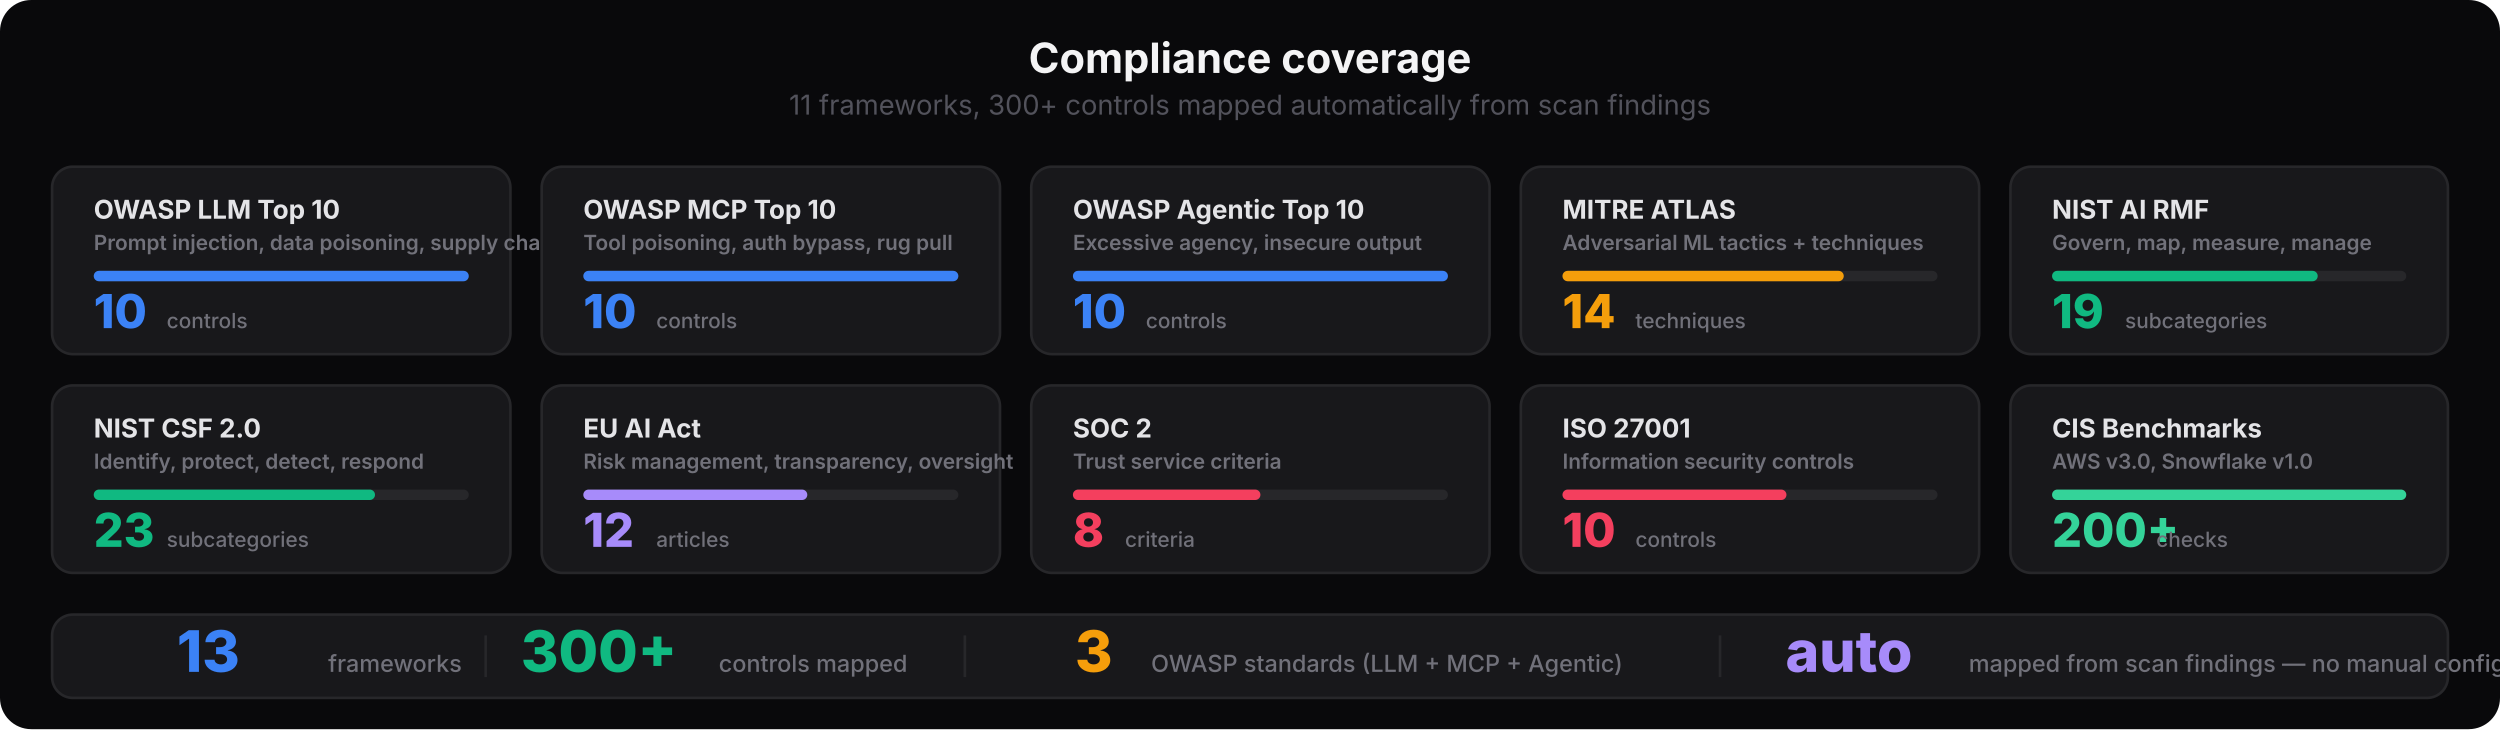
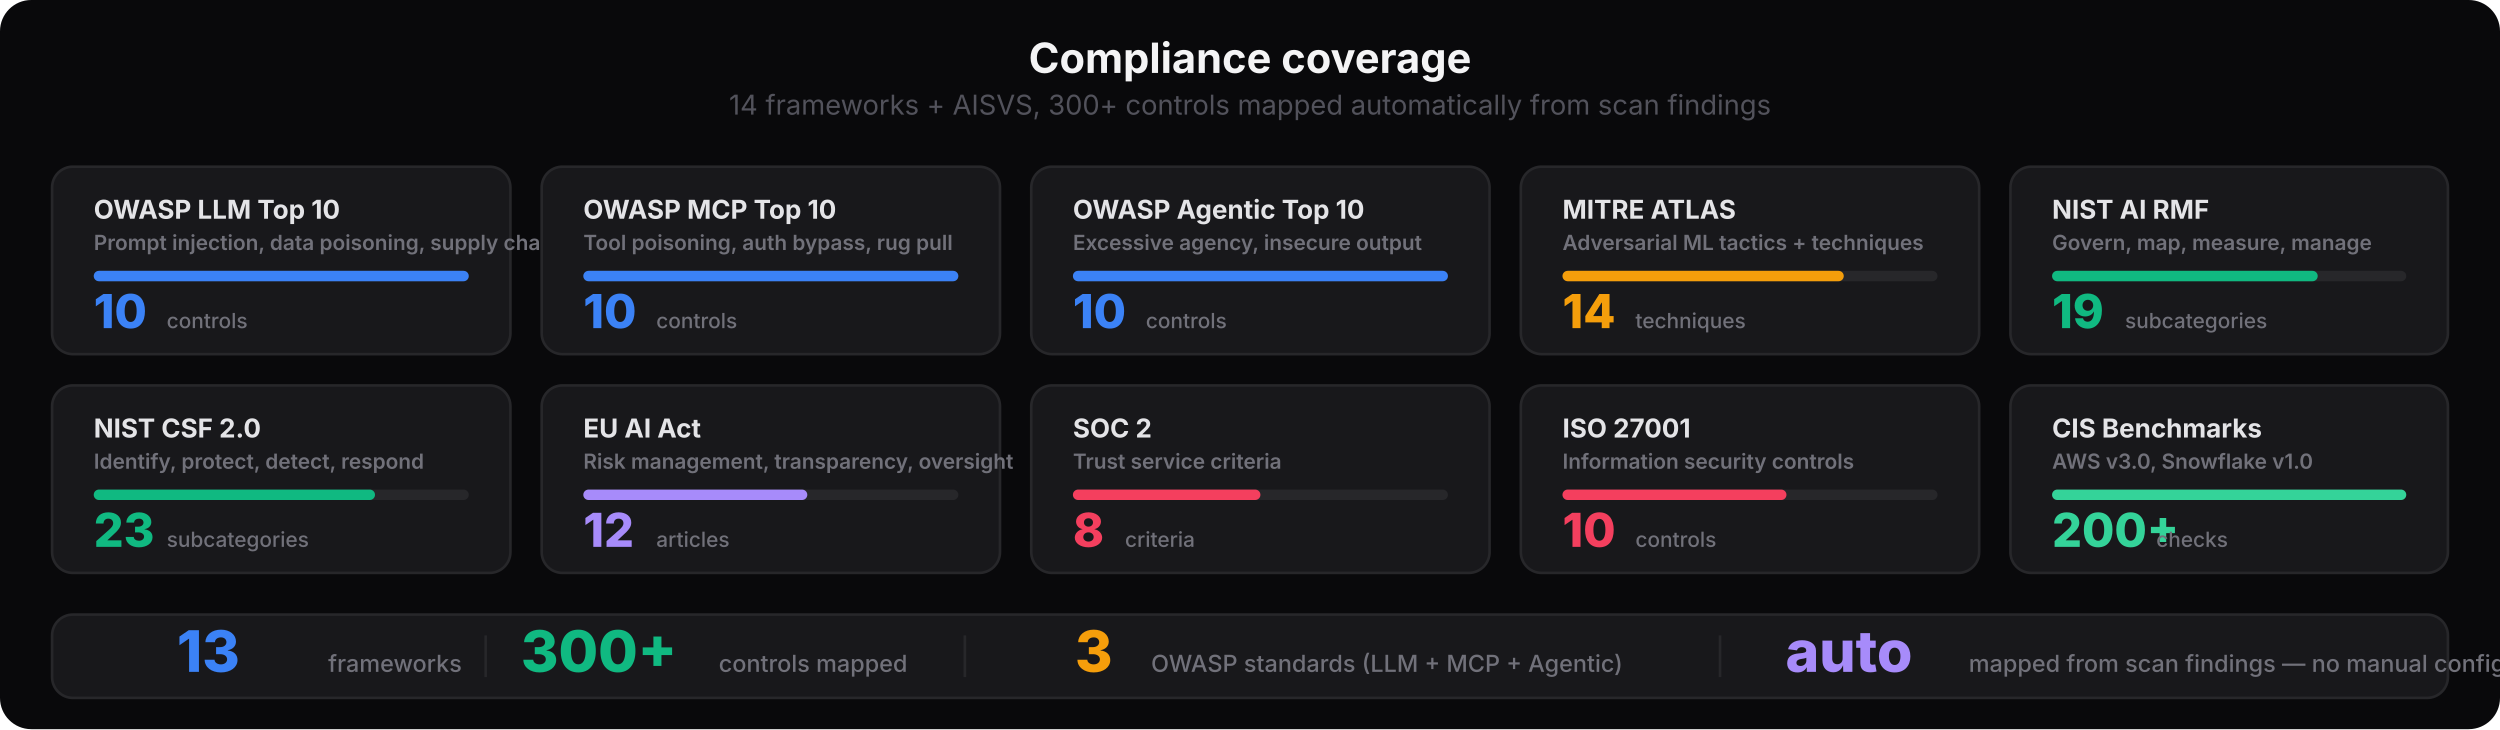
<svg xmlns="http://www.w3.org/2000/svg" viewBox="0 0 960 280" fill="none">
  <style>
    text { font-family: system-ui, -apple-system, 'Segoe UI', sans-serif; }
    .title { font-size: 16px; font-weight: 700; fill: #f4f4f5; }
    .subtitle { font-size: 10.5px; font-weight: 400; fill: #52525b; }
    .fw-name { font-size: 10px; font-weight: 700; fill: #e4e4e7; }
    .fw-code { font-size: 8px; font-weight: 600; fill: #71717a; }
    .fw-count { font-size: 18px; font-weight: 800; }
    .fw-label { font-size: 8px; font-weight: 500; fill: #71717a; }
    .bar-bg { fill: #27272a; }
    .summary-num { font-size: 22px; font-weight: 800; }
    .summary-label { font-size: 9px; font-weight: 500; fill: #71717a; }
  </style>
  <rect width="960" height="280" rx="12" fill="#09090b" />
  <text x="480" y="28" text-anchor="middle" class="title">Compliance coverage</text>
-   <text x="480" y="44" text-anchor="middle" class="subtitle">11 frameworks, 300+ controls mapped automatically from scan findings</text>
+   <text x="480" y="44" text-anchor="middle" class="subtitle">14 frameworks + AISVS, 300+ controls mapped automatically from scan findings</text>
  <rect x="20" y="64" width="176" height="72" rx="8" fill="#18181b" stroke="#27272a" stroke-width="1" />
  <text x="36" y="84" class="fw-name">OWASP LLM Top 10</text>
  <text x="36" y="96" class="fw-code">Prompt injection, data poisoning, supply chain</text>
  <rect x="36" y="104" width="144" height="4" rx="2" class="bar-bg" />
  <rect x="36" y="104" width="144" height="4" rx="2" fill="#3b82f6" />
  <text x="36" y="126" class="fw-count" fill="#3b82f6">10</text>
  <text x="64" y="126" class="fw-label">controls</text>
  <rect x="208" y="64" width="176" height="72" rx="8" fill="#18181b" stroke="#27272a" stroke-width="1" />
  <text x="224" y="84" class="fw-name">OWASP MCP Top 10</text>
  <text x="224" y="96" class="fw-code">Tool poisoning, auth bypass, rug pull</text>
  <rect x="224" y="104" width="144" height="4" rx="2" class="bar-bg" />
  <rect x="224" y="104" width="144" height="4" rx="2" fill="#3b82f6" />
  <text x="224" y="126" class="fw-count" fill="#3b82f6">10</text>
  <text x="252" y="126" class="fw-label">controls</text>
  <rect x="396" y="64" width="176" height="72" rx="8" fill="#18181b" stroke="#27272a" stroke-width="1" />
  <text x="412" y="84" class="fw-name">OWASP Agentic Top 10</text>
  <text x="412" y="96" class="fw-code">Excessive agency, insecure output</text>
  <rect x="412" y="104" width="144" height="4" rx="2" class="bar-bg" />
  <rect x="412" y="104" width="144" height="4" rx="2" fill="#3b82f6" />
  <text x="412" y="126" class="fw-count" fill="#3b82f6">10</text>
  <text x="440" y="126" class="fw-label">controls</text>
  <rect x="584" y="64" width="176" height="72" rx="8" fill="#18181b" stroke="#27272a" stroke-width="1" />
  <text x="600" y="84" class="fw-name">MITRE ATLAS</text>
  <text x="600" y="96" class="fw-code">Adversarial ML tactics + techniques</text>
  <rect x="600" y="104" width="144" height="4" rx="2" class="bar-bg" />
  <rect x="600" y="104" width="108" height="4" rx="2" fill="#f59e0b" />
  <text x="600" y="126" class="fw-count" fill="#f59e0b">14</text>
  <text x="628" y="126" class="fw-label">techniques</text>
  <rect x="772" y="64" width="168" height="72" rx="8" fill="#18181b" stroke="#27272a" stroke-width="1" />
  <text x="788" y="84" class="fw-name">NIST AI RMF</text>
  <text x="788" y="96" class="fw-code">Govern, map, measure, manage</text>
  <rect x="788" y="104" width="136" height="4" rx="2" class="bar-bg" />
  <rect x="788" y="104" width="102" height="4" rx="2" fill="#10b981" />
  <text x="788" y="126" class="fw-count" fill="#10b981">19</text>
  <text x="816" y="126" class="fw-label">subcategories</text>
  <rect x="20" y="148" width="176" height="72" rx="8" fill="#18181b" stroke="#27272a" stroke-width="1" />
  <text x="36" y="168" class="fw-name">NIST CSF 2.0</text>
  <text x="36" y="180" class="fw-code">Identify, protect, detect, respond</text>
  <rect x="36" y="188" width="144" height="4" rx="2" class="bar-bg" />
  <rect x="36" y="188" width="108" height="4" rx="2" fill="#10b981" />
  <text x="36" y="210" class="fw-count" fill="#10b981">23</text>
  <text x="64" y="210" class="fw-label">subcategories</text>
  <rect x="208" y="148" width="176" height="72" rx="8" fill="#18181b" stroke="#27272a" stroke-width="1" />
  <text x="224" y="168" class="fw-name">EU AI Act</text>
  <text x="224" y="180" class="fw-code">Risk management, transparency, oversight</text>
  <rect x="224" y="188" width="144" height="4" rx="2" class="bar-bg" />
  <rect x="224" y="188" width="86" height="4" rx="2" fill="#a78bfa" />
  <text x="224" y="210" class="fw-count" fill="#a78bfa">12</text>
  <text x="252" y="210" class="fw-label">articles</text>
  <rect x="396" y="148" width="176" height="72" rx="8" fill="#18181b" stroke="#27272a" stroke-width="1" />
  <text x="412" y="168" class="fw-name">SOC 2</text>
  <text x="412" y="180" class="fw-code">Trust service criteria</text>
  <rect x="412" y="188" width="144" height="4" rx="2" class="bar-bg" />
  <rect x="412" y="188" width="72" height="4" rx="2" fill="#f43f5e" />
  <text x="412" y="210" class="fw-count" fill="#f43f5e">8</text>
  <text x="432" y="210" class="fw-label">criteria</text>
  <rect x="584" y="148" width="176" height="72" rx="8" fill="#18181b" stroke="#27272a" stroke-width="1" />
  <text x="600" y="168" class="fw-name">ISO 27001</text>
  <text x="600" y="180" class="fw-code">Information security controls</text>
  <rect x="600" y="188" width="144" height="4" rx="2" class="bar-bg" />
  <rect x="600" y="188" width="86" height="4" rx="2" fill="#f43f5e" />
  <text x="600" y="210" class="fw-count" fill="#f43f5e">10</text>
  <text x="628" y="210" class="fw-label">controls</text>
  <rect x="772" y="148" width="168" height="72" rx="8" fill="#18181b" stroke="#27272a" stroke-width="1" />
  <text x="788" y="168" class="fw-name">CIS Benchmarks</text>
  <text x="788" y="180" class="fw-code">AWS v3.0, Snowflake v1.0</text>
  <rect x="788" y="188" width="136" height="4" rx="2" class="bar-bg" />
  <rect x="788" y="188" width="136" height="4" rx="2" fill="#34d399" />
  <text x="788" y="210" class="fw-count" fill="#34d399">200+</text>
  <text x="828" y="210" class="fw-label">checks</text>
  <rect x="20" y="236" width="920" height="32" rx="8" fill="#18181b" stroke="#27272a" stroke-width="1" />
  <text x="80" y="258" text-anchor="middle" class="summary-num" fill="#3b82f6">13</text>
  <text x="126" y="258" class="summary-label">frameworks</text>
  <rect x="186" y="244" width="1" height="16" fill="#27272a" />
  <text x="230" y="258" text-anchor="middle" class="summary-num" fill="#10b981">300+</text>
  <text x="276" y="258" class="summary-label">controls mapped</text>
  <rect x="370" y="244" width="1" height="16" fill="#27272a" />
  <text x="420" y="258" text-anchor="middle" class="summary-num" fill="#f59e0b">3</text>
  <text x="442" y="258" class="summary-label">OWASP standards (LLM + MCP + Agentic)</text>
  <rect x="660" y="244" width="1" height="16" fill="#27272a" />
  <text x="710" y="258" text-anchor="middle" class="summary-num" fill="#a78bfa">auto</text>
  <text x="756" y="258" class="summary-label">mapped from scan findings — no manual config</text>
</svg>
